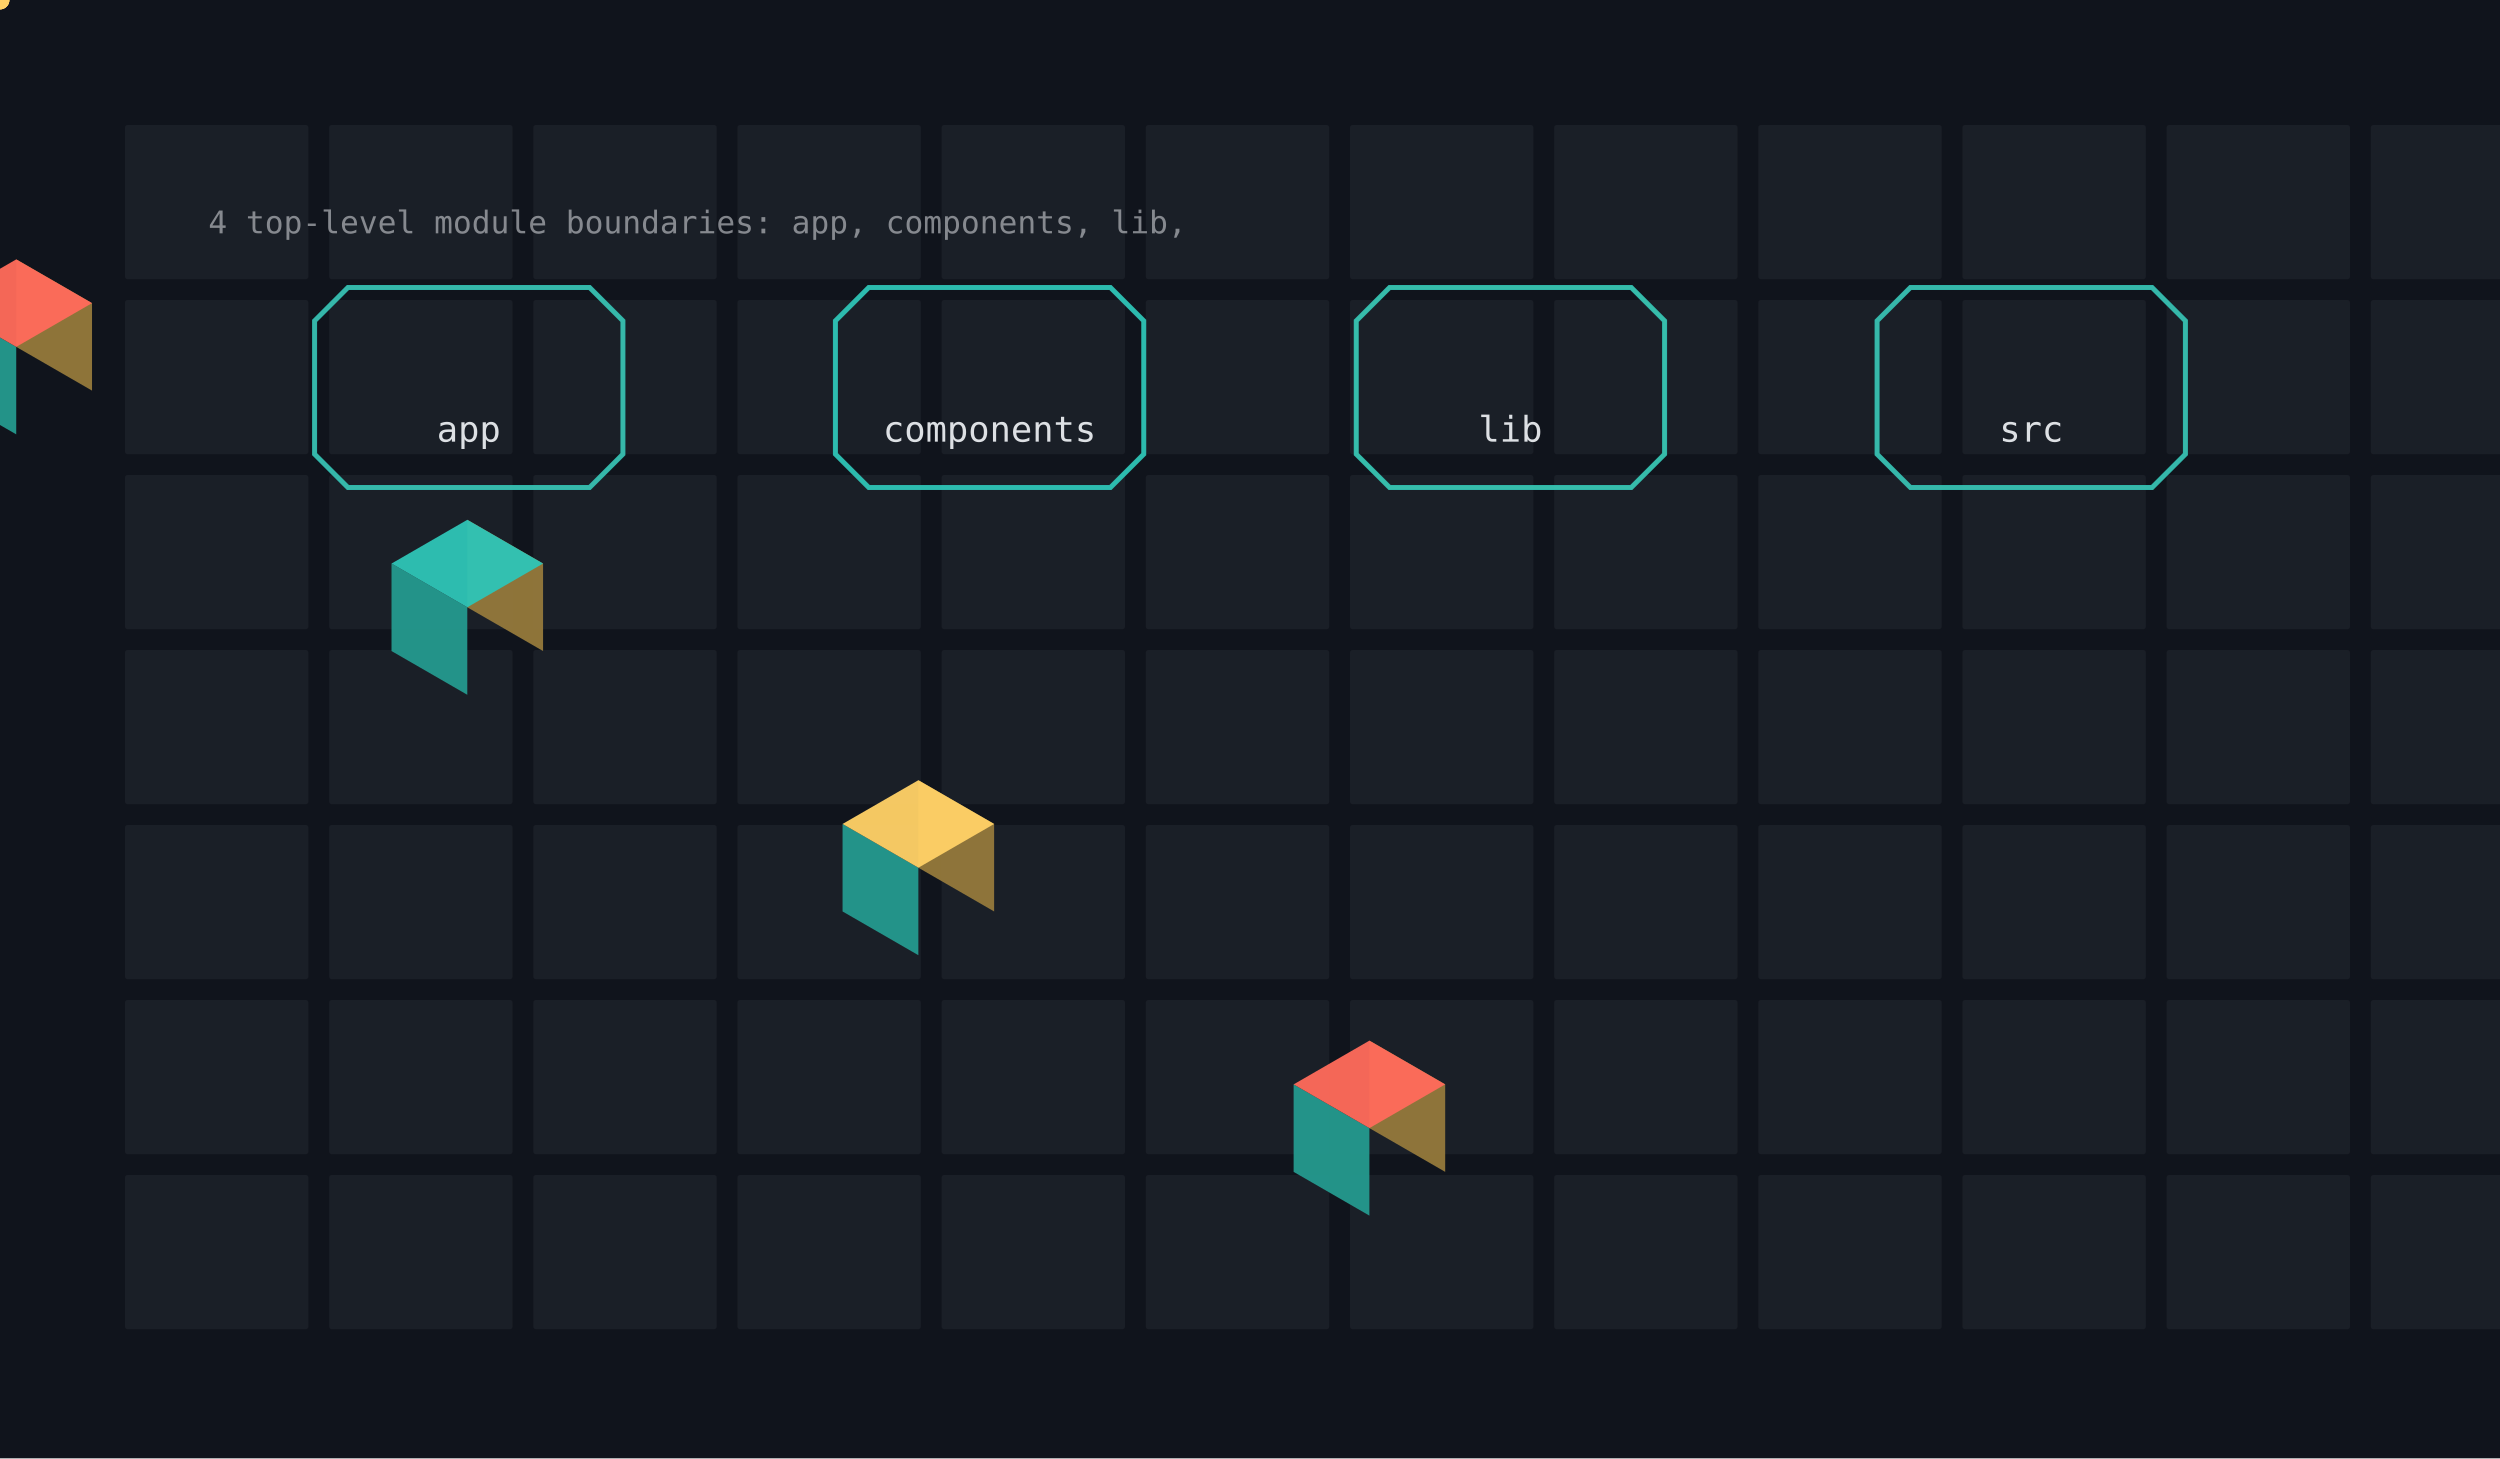
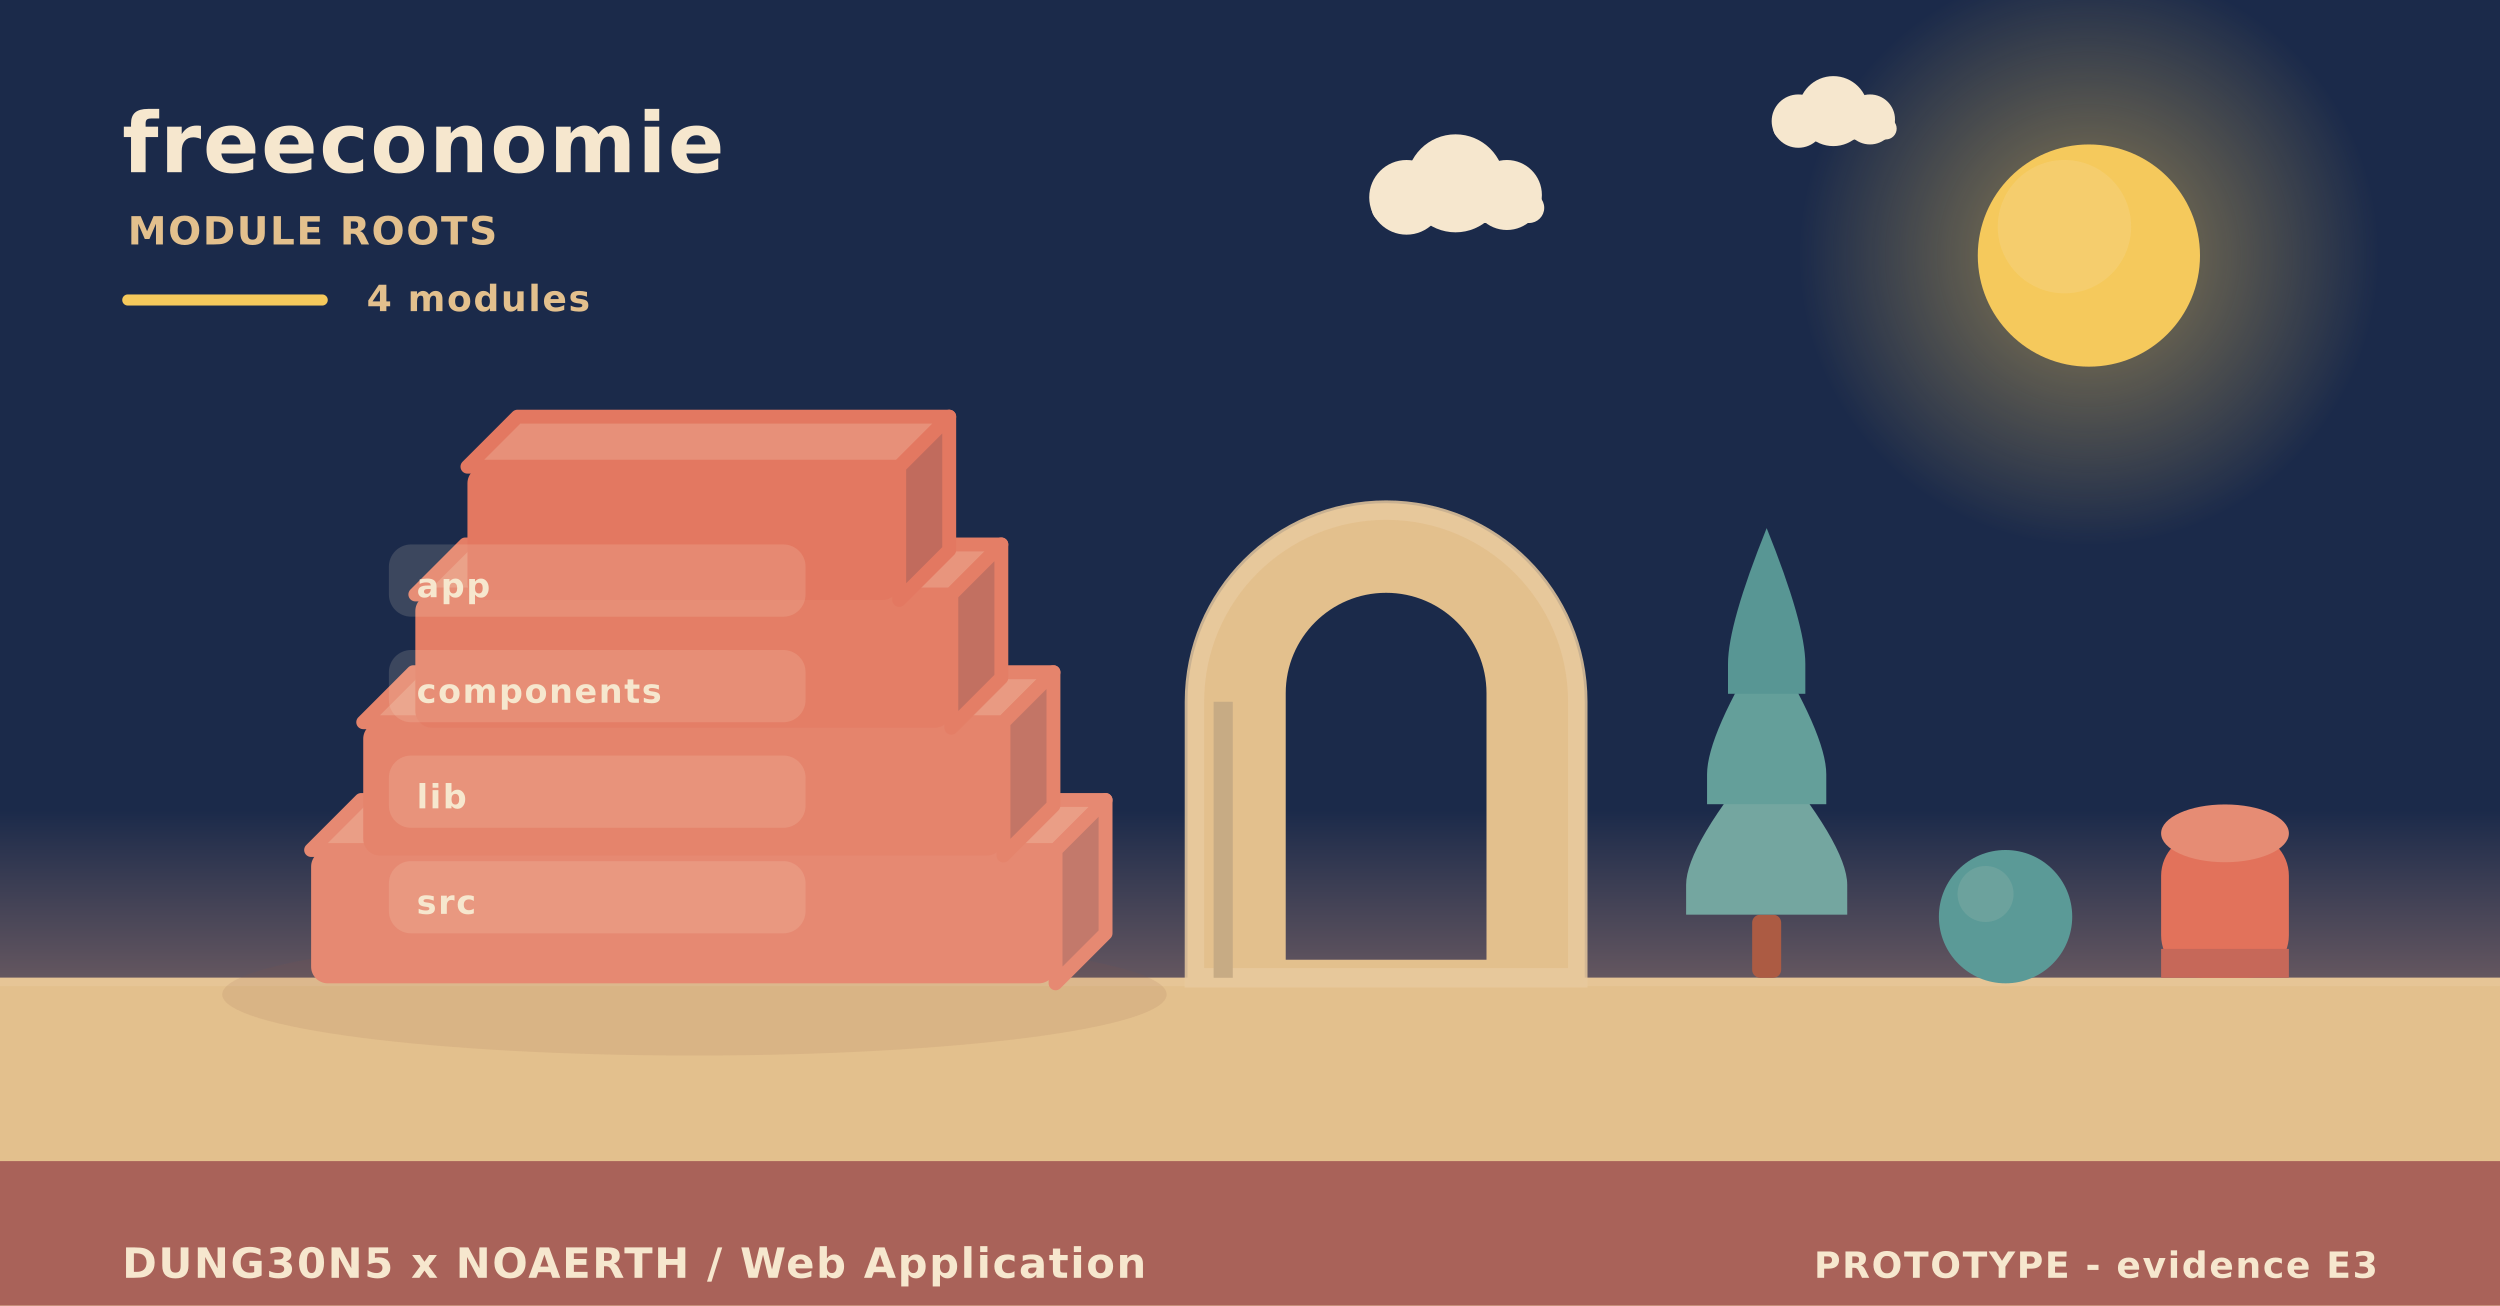
- <svg xmlns="http://www.w3.org/2000/svg" viewBox="0 0 1200 700" width="1200" height="700" role="img" aria-label="freeconomie architecture">
-   <rect width="1200" height="700" fill="#10141c" />
-   <defs>
-     <linearGradient id="ga" x1="0" y1="0" x2="1" y2="1">
-       <stop offset="0%" stop-color="#ff6b5a" />
-       <stop offset="100%" stop-color="#2ec4b6" />
-     </linearGradient>
-   </defs>
-   <rect x="60.00" y="60.00" width="88.00" height="74.00" rx="1.20" fill="#f2f5f9" opacity="0.05" />
-   <rect x="158.00" y="60.00" width="88.00" height="74.00" rx="1.20" fill="#f2f5f9" opacity="0.05" />
-   <rect x="256.00" y="60.00" width="88.00" height="74.00" rx="1.20" fill="#f2f5f9" opacity="0.05" />
-   <rect x="354.00" y="60.00" width="88.00" height="74.00" rx="1.20" fill="#f2f5f9" opacity="0.05" />
-   <rect x="452.00" y="60.00" width="88.00" height="74.00" rx="1.20" fill="#f2f5f9" opacity="0.05" />
-   <rect x="550.00" y="60.00" width="88.00" height="74.00" rx="1.20" fill="#f2f5f9" opacity="0.05" />
-   <rect x="648.00" y="60.00" width="88.00" height="74.00" rx="1.20" fill="#f2f5f9" opacity="0.05" />
-   <rect x="746.00" y="60.00" width="88.00" height="74.00" rx="1.20" fill="#f2f5f9" opacity="0.05" />
-   <rect x="844.00" y="60.00" width="88.00" height="74.00" rx="1.20" fill="#f2f5f9" opacity="0.05" />
-   <rect x="942.00" y="60.00" width="88.00" height="74.00" rx="1.20" fill="#f2f5f9" opacity="0.05" />
-   <rect x="1040.00" y="60.00" width="88.00" height="74.00" rx="1.20" fill="#f2f5f9" opacity="0.05" />
-   <rect x="1138.00" y="60.00" width="88.00" height="74.00" rx="1.20" fill="#f2f5f9" opacity="0.05" />
-   <rect x="60.00" y="144.00" width="88.00" height="74.00" rx="1.20" fill="#f2f5f9" opacity="0.05" />
-   <rect x="158.00" y="144.00" width="88.00" height="74.00" rx="1.20" fill="#f2f5f9" opacity="0.05" />
-   <rect x="256.00" y="144.00" width="88.00" height="74.00" rx="1.20" fill="#f2f5f9" opacity="0.05" />
-   <rect x="354.00" y="144.00" width="88.00" height="74.00" rx="1.20" fill="#f2f5f9" opacity="0.05" />
-   <rect x="452.00" y="144.00" width="88.00" height="74.00" rx="1.20" fill="#f2f5f9" opacity="0.05" />
-   <rect x="550.00" y="144.00" width="88.00" height="74.00" rx="1.20" fill="#f2f5f9" opacity="0.05" />
-   <rect x="648.00" y="144.00" width="88.00" height="74.00" rx="1.20" fill="#f2f5f9" opacity="0.05" />
-   <rect x="746.00" y="144.00" width="88.00" height="74.00" rx="1.20" fill="#f2f5f9" opacity="0.05" />
-   <rect x="844.00" y="144.00" width="88.00" height="74.00" rx="1.20" fill="#f2f5f9" opacity="0.05" />
-   <rect x="942.00" y="144.00" width="88.00" height="74.00" rx="1.20" fill="#f2f5f9" opacity="0.05" />
-   <rect x="1040.00" y="144.00" width="88.00" height="74.00" rx="1.20" fill="#f2f5f9" opacity="0.05" />
-   <rect x="1138.00" y="144.00" width="88.00" height="74.00" rx="1.20" fill="#f2f5f9" opacity="0.05" />
-   <rect x="60.00" y="228.00" width="88.00" height="74.00" rx="1.20" fill="#f2f5f9" opacity="0.05" />
-   <rect x="158.00" y="228.00" width="88.00" height="74.00" rx="1.20" fill="#f2f5f9" opacity="0.05" />
-   <rect x="256.00" y="228.00" width="88.00" height="74.00" rx="1.20" fill="#f2f5f9" opacity="0.05" />
-   <rect x="354.00" y="228.00" width="88.00" height="74.00" rx="1.20" fill="#f2f5f9" opacity="0.05" />
-   <rect x="452.00" y="228.00" width="88.00" height="74.00" rx="1.20" fill="#f2f5f9" opacity="0.05" />
-   <rect x="550.00" y="228.00" width="88.00" height="74.00" rx="1.20" fill="#f2f5f9" opacity="0.05" />
-   <rect x="648.00" y="228.00" width="88.00" height="74.00" rx="1.20" fill="#f2f5f9" opacity="0.05" />
-   <rect x="746.00" y="228.00" width="88.00" height="74.00" rx="1.20" fill="#f2f5f9" opacity="0.05" />
-   <rect x="844.00" y="228.00" width="88.00" height="74.00" rx="1.20" fill="#f2f5f9" opacity="0.05" />
-   <rect x="942.00" y="228.00" width="88.00" height="74.00" rx="1.20" fill="#f2f5f9" opacity="0.05" />
-   <rect x="1040.00" y="228.00" width="88.00" height="74.00" rx="1.20" fill="#f2f5f9" opacity="0.05" />
-   <rect x="1138.00" y="228.00" width="88.00" height="74.00" rx="1.20" fill="#f2f5f9" opacity="0.05" />
-   <rect x="60.00" y="312.00" width="88.00" height="74.00" rx="1.20" fill="#f2f5f9" opacity="0.05" />
-   <rect x="158.00" y="312.00" width="88.00" height="74.00" rx="1.20" fill="#f2f5f9" opacity="0.05" />
-   <rect x="256.00" y="312.00" width="88.00" height="74.00" rx="1.20" fill="#f2f5f9" opacity="0.05" />
-   <rect x="354.00" y="312.00" width="88.00" height="74.00" rx="1.20" fill="#f2f5f9" opacity="0.05" />
-   <rect x="452.00" y="312.00" width="88.00" height="74.00" rx="1.20" fill="#f2f5f9" opacity="0.05" />
-   <rect x="550.00" y="312.00" width="88.00" height="74.00" rx="1.20" fill="#f2f5f9" opacity="0.05" />
-   <rect x="648.00" y="312.00" width="88.00" height="74.00" rx="1.20" fill="#f2f5f9" opacity="0.05" />
-   <rect x="746.00" y="312.00" width="88.00" height="74.00" rx="1.20" fill="#f2f5f9" opacity="0.05" />
-   <rect x="844.00" y="312.00" width="88.00" height="74.00" rx="1.20" fill="#f2f5f9" opacity="0.05" />
-   <rect x="942.00" y="312.00" width="88.00" height="74.00" rx="1.20" fill="#f2f5f9" opacity="0.05" />
-   <rect x="1040.00" y="312.00" width="88.00" height="74.00" rx="1.20" fill="#f2f5f9" opacity="0.05" />
-   <rect x="1138.00" y="312.00" width="88.00" height="74.00" rx="1.20" fill="#f2f5f9" opacity="0.05" />
-   <rect x="60.00" y="396.00" width="88.00" height="74.00" rx="1.20" fill="#f2f5f9" opacity="0.05" />
-   <rect x="158.00" y="396.00" width="88.00" height="74.00" rx="1.20" fill="#f2f5f9" opacity="0.05" />
-   <rect x="256.00" y="396.00" width="88.00" height="74.00" rx="1.20" fill="#f2f5f9" opacity="0.05" />
-   <rect x="354.00" y="396.00" width="88.00" height="74.00" rx="1.20" fill="#f2f5f9" opacity="0.05" />
-   <rect x="452.00" y="396.00" width="88.00" height="74.00" rx="1.20" fill="#f2f5f9" opacity="0.05" />
-   <rect x="550.00" y="396.00" width="88.00" height="74.00" rx="1.20" fill="#f2f5f9" opacity="0.05" />
-   <rect x="648.00" y="396.00" width="88.00" height="74.00" rx="1.20" fill="#f2f5f9" opacity="0.05" />
-   <rect x="746.00" y="396.00" width="88.00" height="74.00" rx="1.20" fill="#f2f5f9" opacity="0.05" />
-   <rect x="844.00" y="396.00" width="88.00" height="74.00" rx="1.20" fill="#f2f5f9" opacity="0.05" />
-   <rect x="942.00" y="396.00" width="88.00" height="74.00" rx="1.20" fill="#f2f5f9" opacity="0.05" />
-   <rect x="1040.00" y="396.00" width="88.00" height="74.00" rx="1.20" fill="#f2f5f9" opacity="0.05" />
-   <rect x="1138.00" y="396.00" width="88.00" height="74.00" rx="1.20" fill="#f2f5f9" opacity="0.05" />
-   <rect x="60.00" y="480.00" width="88.00" height="74.00" rx="1.20" fill="#f2f5f9" opacity="0.05" />
-   <rect x="158.00" y="480.00" width="88.00" height="74.00" rx="1.20" fill="#f2f5f9" opacity="0.05" />
-   <rect x="256.00" y="480.00" width="88.00" height="74.00" rx="1.20" fill="#f2f5f9" opacity="0.05" />
-   <rect x="354.00" y="480.00" width="88.00" height="74.00" rx="1.20" fill="#f2f5f9" opacity="0.05" />
-   <rect x="452.00" y="480.00" width="88.00" height="74.00" rx="1.20" fill="#f2f5f9" opacity="0.05" />
-   <rect x="550.00" y="480.00" width="88.00" height="74.00" rx="1.20" fill="#f2f5f9" opacity="0.05" />
-   <rect x="648.00" y="480.00" width="88.00" height="74.00" rx="1.20" fill="#f2f5f9" opacity="0.05" />
-   <rect x="746.00" y="480.00" width="88.00" height="74.00" rx="1.20" fill="#f2f5f9" opacity="0.05" />
-   <rect x="844.00" y="480.00" width="88.00" height="74.00" rx="1.20" fill="#f2f5f9" opacity="0.05" />
-   <rect x="942.00" y="480.00" width="88.00" height="74.00" rx="1.20" fill="#f2f5f9" opacity="0.05" />
-   <rect x="1040.00" y="480.00" width="88.00" height="74.00" rx="1.20" fill="#f2f5f9" opacity="0.05" />
-   <rect x="1138.00" y="480.00" width="88.00" height="74.00" rx="1.20" fill="#f2f5f9" opacity="0.05" />
-   <rect x="60.00" y="564.00" width="88.00" height="74.00" rx="1.20" fill="#f2f5f9" opacity="0.05" />
-   <rect x="158.00" y="564.00" width="88.00" height="74.00" rx="1.20" fill="#f2f5f9" opacity="0.05" />
-   <rect x="256.00" y="564.00" width="88.00" height="74.00" rx="1.20" fill="#f2f5f9" opacity="0.05" />
-   <rect x="354.00" y="564.00" width="88.00" height="74.00" rx="1.20" fill="#f2f5f9" opacity="0.05" />
-   <rect x="452.00" y="564.00" width="88.00" height="74.00" rx="1.20" fill="#f2f5f9" opacity="0.05" />
-   <rect x="550.00" y="564.00" width="88.00" height="74.00" rx="1.20" fill="#f2f5f9" opacity="0.05" />
-   <rect x="648.00" y="564.00" width="88.00" height="74.00" rx="1.20" fill="#f2f5f9" opacity="0.05" />
-   <rect x="746.00" y="564.00" width="88.00" height="74.00" rx="1.20" fill="#f2f5f9" opacity="0.05" />
-   <rect x="844.00" y="564.00" width="88.00" height="74.00" rx="1.20" fill="#f2f5f9" opacity="0.05" />
-   <rect x="942.00" y="564.00" width="88.00" height="74.00" rx="1.20" fill="#f2f5f9" opacity="0.05" />
-   <rect x="1040.00" y="564.00" width="88.00" height="74.00" rx="1.20" fill="#f2f5f9" opacity="0.05" />
-   <rect x="1138.00" y="564.00" width="88.00" height="74.00" rx="1.20" fill="#f2f5f9" opacity="0.05" />
-   <path d="M167.00,138.00 H283.00 L299.00,154.00 V218.00 L283.00,234.00 H167.00 L151.00,218.00 V154.00 Z" fill="none" stroke="rgba(255,107,90,0.550)" stroke-width="1.80" opacity="0.90" />
-   <polygon points="7.79,166.50 44.17,187.50 44.17,145.50 7.79,124.50" fill="#94793b" opacity="0.95" />
-   <polygon points="-28.58,187.50 7.79,208.50 7.79,166.50 -28.58,145.50" fill="#24998e" opacity="0.95" />
-   <polygon points="7.79,124.50 44.17,145.50 7.79,166.50 -28.58,145.50" fill="#ff6b5a" opacity="0.95" />
-   <text x="225" y="212" font-family="ui-monospace,Menlo,monospace" font-size="17" fill="rgba(242,245,249,0.900)" text-anchor="middle">app</text>
+ <svg xmlns="http://www.w3.org/2000/svg" width="900" height="470" viewBox="0 0 900 470" role="img" aria-label="freeconomie - how it is built">
+   <linearGradient id="skya" x1="0" y1="0" x2="0" y2="1">
+     <stop offset="0" stop-color="#1b2a4a" />
+     <stop offset="0.62" stop-color="#1b2a4a" />
+     <stop offset="1" stop-color="#f3ad8a" />
+   </linearGradient>
+   <rect width="900" height="470" fill="url(#skya)" />
+   <radialGradient id="suna">
+     <stop offset="0.35" stop-color="#f5c95c" stop-opacity="0.34" />
+     <stop offset="1" stop-color="#f5c95c" stop-opacity="0" />
+   </radialGradient>
+   <circle cx="752" cy="92" r="104" fill="url(#suna)" />
+   <circle cx="752" cy="92" r="40" fill="#f5c95c" />
+   <circle cx="743.2" cy="81.6" r="24" fill="#f5d27e" opacity="0.5" />
  <g>
-     <path d="M167.00,138.00 H283.00 L299.00,154.00 V218.00 L283.00,234.00 H167.00 L151.00,218.00 V154.00 Z" fill="none" stroke="#2ec4b6" stroke-width="2.40" opacity="0.90" />
-     <animate attributeName="opacity" values="0.25;1.0;0.25" dur="19.4s" begin="0.0s" repeatCount="indefinite" />
+     <circle cx="524" cy="66" r="17.64" fill="#f6e7ce" />
+     <circle cx="506.36" cy="71.04" r="13.44" fill="#f6e7ce" />
+     <circle cx="542.48" cy="70.2" r="12.6" fill="#f6e7ce" />
+     <rect x="493.76" y="69.36" width="62.16" height="10.92" rx="5.46" fill="#f6e7ce" />
+     <animateTransform attributeName="transform" type="translate" values="0 0;24 0;0 0" dur="36s" begin="0s" repeatCount="indefinite" />
  </g>
-   <g opacity="0.9">
-     <circle cx="0.00" cy="0.00" r="4.50" fill="#ffd166" opacity="1.00" />
-     <animateTransform attributeName="transform" type="translate" values="225.00,184.00 475.00,184.00" dur="6.467s" begin="0.0s" repeatCount="indefinite" />
-     <animateTransform attributeName="transform" type="translate" values="475.00,184.00 225.00,184.00" dur="6.467s" begin="3.233s" repeatCount="indefinite" />
+   <g>
+     <circle cx="660" cy="40" r="12.6" fill="#f6e7ce" />
+     <circle cx="647.4" cy="43.6" r="9.6" fill="#f6e7ce" />
+     <circle cx="673.2" cy="43" r="9" fill="#f6e7ce" />
+     <rect x="638.4" y="42.4" width="44.4" height="7.8" rx="3.9" fill="#f6e7ce" />
+     <animateTransform attributeName="transform" type="translate" values="0 0;-18 0;0 0" dur="46s" begin="3s" repeatCount="indefinite" />
  </g>
-   <path d="M417.00,138.00 H533.00 L549.00,154.00 V218.00 L533.00,234.00 H417.00 L401.00,218.00 V154.00 Z" fill="none" stroke="rgba(46,196,182,0.550)" stroke-width="1.80" opacity="0.90" />
-   <polygon points="224.30,291.50 260.67,312.50 260.67,270.50 224.30,249.50" fill="#94793b" opacity="0.95" />
-   <polygon points="187.93,312.50 224.30,333.50 224.30,291.50 187.93,270.50" fill="#24998e" opacity="0.95" />
-   <polygon points="224.30,249.50 260.67,270.50 224.30,291.50 187.93,270.50" fill="#2ec4b6" opacity="0.95" />
-   <text x="475" y="212" font-family="ui-monospace,Menlo,monospace" font-size="17" fill="rgba(242,245,249,0.900)" text-anchor="middle">components</text>
+   <rect x="0" y="352" width="900" height="118" fill="#e3c08d" />
+   <rect x="0" y="352" width="900" height="3" fill="#e6c596" />
+   <text x="44" y="62" font-family="Verdana,DejaVu Sans,sans-serif" font-size="30" font-weight="700" letter-spacing="0.6" fill="#f6e7ce" text-anchor="start">freeconomie</text>
+   <text x="46" y="88" font-family="Verdana,DejaVu Sans,sans-serif" font-size="14" font-weight="700" letter-spacing="0.6" fill="#e3c08d" text-anchor="start">MODULE ROOTS</text>
+   <rect x="44" y="106" width="74" height="4" rx="2" fill="#f5c95c" />
+   <text x="132" y="112" font-family="Verdana,DejaVu Sans,sans-serif" font-size="13" font-weight="700" letter-spacing="0.6" fill="#e3c08d" text-anchor="start">4 modules</text>
+   <ellipse cx="250" cy="358" rx="170" ry="22" fill="rgba(138,90,68,0.11)" />
+   <path d="M112,306 L380,306 L398,288 L130,288 Z" fill="#ea9e86" stroke="#e68972" stroke-width="5" stroke-linejoin="round" />
+   <path d="M380,306 L398,288 L398,336 L380,354 Z" fill="#c3796b" stroke="#e68972" stroke-width="5" stroke-linejoin="round" />
+   <rect x="112" y="306" width="268" height="48" rx="6" fill="#e68972" />
+   <path d="M130.76,260 L361.24,260 L379.24,242 L148.76,242 Z" fill="#e99a82" stroke="#e5846c" stroke-width="5" stroke-linejoin="round" />
+   <path d="M361.24,260 L379.24,242 L379.24,290 L361.24,308 Z" fill="#c37566" stroke="#e5846c" stroke-width="5" stroke-linejoin="round" />
+   <rect x="130.76" y="260" width="230.48" height="48" rx="6" fill="#e5846c" />
+   <path d="M149.52,214 L342.48,214 L360.48,196 L167.52,196 Z" fill="#e8957d" stroke="#e47e66" stroke-width="5" stroke-linejoin="round" />
+   <path d="M342.48,214 L360.48,196 L360.48,244 L342.48,262 Z" fill="#c27061" stroke="#e47e66" stroke-width="5" stroke-linejoin="round" />
+   <rect x="149.52" y="214" width="192.96" height="48" rx="6" fill="#e47e66" />
+   <path d="M168.28,168 L323.72,168 L341.72,150 L186.28,150 Z" fill="#e79079" stroke="#e37861" stroke-width="5" stroke-linejoin="round" />
+   <path d="M323.72,168 L341.72,150 L341.72,198 L323.72,216 Z" fill="#c16b5d" stroke="#e37861" stroke-width="5" stroke-linejoin="round" />
+   <rect x="168.28" y="168" width="155.44" height="48" rx="6" fill="#e37861" />
+   <rect x="140" y="196" width="150" height="26" rx="8" fill="rgba(246,231,206,0.16)" opacity="0.94" />
  <g>
-     <path d="M417.00,138.00 H533.00 L549.00,154.00 V218.00 L533.00,234.00 H417.00 L401.00,218.00 V154.00 Z" fill="none" stroke="#2ec4b6" stroke-width="2.40" opacity="0.90" />
-     <animate attributeName="opacity" values="0.25;1.0;0.25" dur="19.4s" begin="0.45s" repeatCount="indefinite" />
+     <text x="150" y="215" font-family="Verdana,DejaVu Sans,sans-serif" font-size="12" font-weight="700" letter-spacing="0.6" fill="#f6e7ce" text-anchor="start">app</text>
+     <animateTransform attributeName="transform" type="translate" values="0 10;0 0" dur="0.7s" begin="0.3s" fill="freeze" />
  </g>
-   <g opacity="0.9">
-     <circle cx="0.00" cy="0.00" r="4.50" fill="#ffd166" opacity="1.00" />
-     <animateTransform attributeName="transform" type="translate" values="475.00,184.00 725.00,184.00" dur="6.467s" begin="0.3s" repeatCount="indefinite" />
-     <animateTransform attributeName="transform" type="translate" values="725.00,184.00 475.00,184.00" dur="6.467s" begin="3.533s" repeatCount="indefinite" />
+   <rect x="140" y="234" width="150" height="26" rx="8" fill="rgba(246,231,206,0.16)" opacity="0.94" />
+   <g>
+     <text x="150" y="253" font-family="Verdana,DejaVu Sans,sans-serif" font-size="12" font-weight="700" letter-spacing="0.6" fill="#f6e7ce" text-anchor="start">components</text>
+     <animateTransform attributeName="transform" type="translate" values="0 10;0 0" dur="0.7s" begin="0.5s" fill="freeze" />
  </g>
-   <path d="M667.00,138.00 H783.00 L799.00,154.00 V218.00 L783.00,234.00 H667.00 L651.00,218.00 V154.00 Z" fill="none" stroke="rgba(255,209,102,0.550)" stroke-width="1.80" opacity="0.90" />
-   <polygon points="440.81,416.50 477.18,437.50 477.18,395.50 440.81,374.50" fill="#94793b" opacity="0.95" />
-   <polygon points="404.43,437.50 440.81,458.50 440.81,416.50 404.43,395.50" fill="#24998e" opacity="0.95" />
-   <polygon points="440.81,374.50 477.18,395.50 440.81,416.50 404.43,395.50" fill="#ffd166" opacity="0.95" />
-   <text x="725" y="212" font-family="ui-monospace,Menlo,monospace" font-size="17" fill="rgba(242,245,249,0.900)" text-anchor="middle">lib</text>
+   <rect x="140" y="272" width="150" height="26" rx="8" fill="rgba(246,231,206,0.16)" opacity="0.94" />
  <g>
-     <path d="M667.00,138.00 H783.00 L799.00,154.00 V218.00 L783.00,234.00 H667.00 L651.00,218.00 V154.00 Z" fill="none" stroke="#2ec4b6" stroke-width="2.40" opacity="0.90" />
-     <animate attributeName="opacity" values="0.25;1.0;0.25" dur="19.4s" begin="0.9s" repeatCount="indefinite" />
+     <text x="150" y="291" font-family="Verdana,DejaVu Sans,sans-serif" font-size="12" font-weight="700" letter-spacing="0.6" fill="#f6e7ce" text-anchor="start">lib</text>
+     <animateTransform attributeName="transform" type="translate" values="0 10;0 0" dur="0.7s" begin="0.7s" fill="freeze" />
  </g>
-   <g opacity="0.9">
-     <circle cx="0.00" cy="0.00" r="4.50" fill="#ffd166" opacity="1.00" />
-     <animateTransform attributeName="transform" type="translate" values="725.00,184.00 975.00,184.00" dur="6.467s" begin="0.6s" repeatCount="indefinite" />
-     <animateTransform attributeName="transform" type="translate" values="975.00,184.00 725.00,184.00" dur="6.467s" begin="3.833s" repeatCount="indefinite" />
+   <rect x="140" y="310" width="150" height="26" rx="8" fill="rgba(246,231,206,0.16)" opacity="0.94" />
+   <g>
+     <text x="150" y="329" font-family="Verdana,DejaVu Sans,sans-serif" font-size="12" font-weight="700" letter-spacing="0.6" fill="#f6e7ce" text-anchor="start">src</text>
+     <animateTransform attributeName="transform" type="translate" values="0 10;0 0" dur="0.7s" begin="0.9s" fill="freeze" />
  </g>
-   <path d="M917.00,138.00 H1033.00 L1049.00,154.00 V218.00 L1033.00,234.00 H917.00 L901.00,218.00 V154.00 Z" fill="none" stroke="rgba(255,107,90,0.550)" stroke-width="1.80" opacity="0.90" />
-   <polygon points="657.31,541.50 693.69,562.50 693.69,520.50 657.31,499.50" fill="#94793b" opacity="0.95" />
-   <polygon points="620.94,562.50 657.31,583.50 657.31,541.50 620.94,520.50" fill="#24998e" opacity="0.95" />
-   <polygon points="657.31,499.50 693.69,520.50 657.31,541.50 620.94,520.50" fill="#ff6b5a" opacity="0.95" />
-   <text x="975" y="212" font-family="ui-monospace,Menlo,monospace" font-size="17" fill="rgba(242,245,249,0.900)" text-anchor="middle">src</text>
-   <g>
-     <path d="M917.00,138.00 H1033.00 L1049.00,154.00 V218.00 L1033.00,234.00 H917.00 L901.00,218.00 V154.00 Z" fill="none" stroke="#2ec4b6" stroke-width="2.40" opacity="0.90" />
-     <animate attributeName="opacity" values="0.25;1.0;0.25" dur="19.4s" begin="1.35s" repeatCount="indefinite" />
-   </g>
-   <g opacity="0.9">
-     <circle cx="0.00" cy="0.00" r="4.50" fill="#ffd166" opacity="1.00" />
-     <animateTransform attributeName="transform" type="translate" values="975.00,184.00 975.00,184.00" dur="6.467s" begin="0.9s" repeatCount="indefinite" />
-     <animateTransform attributeName="transform" type="translate" values="975.00,184.00 975.00,184.00" dur="6.467s" begin="4.133s" repeatCount="indefinite" />
-   </g>
-   <text x="100" y="112" font-family="ui-monospace,Menlo,monospace" font-size="15" fill="rgba(242,245,249,0.500)">4 top-level module boundaries: app, components, lib,</text>
+   <path d="M430,352 L430,252.64 A69,69 0 0 1 568,252.64 L568,352 Z M460.36,348 L460.36,249.55 A38.64,38.64 0 0 1 537.64,249.55 L537.64,348 Z" fill="#e3c08d" fill-rule="evenodd" stroke="#e3c08d" stroke-width="5" stroke-linejoin="round" />
+   <path d="M430,352 L430,252.64 A69,69 0 0 1 568,252.64 L568,352 Z" fill="none" stroke="#e8c99d" stroke-width="7" stroke-linecap="round" opacity="0.85" />
+   <rect x="436.9" y="252.64" width="6.9" height="99.36" fill="#c7ab84" />
+   <rect x="630.78" y="329.28" width="10.44" height="22.72" rx="2.9" fill="#ac5b43" />
+   <path d="M636,269.64 Q607,304.23 607,318.54 Q607,329.28 607,329.28 L665,329.28 Q665,329.28 665,318.54 Q665,304.23 636,269.64 Z" fill="#74a6a0" />
+   <path d="M636,229.88 Q614.54,264.47 614.54,278.78 Q614.54,289.52 614.54,289.52 L657.46,289.52 Q657.46,289.52 657.46,278.78 Q657.46,264.47 636,229.88 Z" fill="#649f9a" />
+   <path d="M636,190.12 Q622.08,224.71 622.08,239.02 Q622.08,249.76 622.08,249.76 L649.92,249.76 Q649.92,249.76 649.92,239.02 Q649.92,224.71 636,190.12 Z" fill="#589694" />
+   <circle cx="722" cy="330" r="24" fill="#5b9a97" />
+   <circle cx="714.8" cy="321.84" r="10.08" fill="#7aa9a2" opacity="0.55" />
+   <rect x="778" y="300" width="46" height="52" rx="15.33" fill="#e2725b" />
+   <ellipse cx="801" cy="300" rx="23" ry="10.4" fill="#e68c74" />
+   <rect x="778" y="341.6" width="46" height="10.4" fill="#c66859" />
+   <rect x="0" y="418" width="900" height="52" rx="0" fill="#a65c56" opacity="0.94" />
+   <text x="44" y="460" font-family="Verdana,DejaVu Sans,sans-serif" font-size="15" font-weight="700" letter-spacing="0.6" fill="#f6e7ce" text-anchor="start">DUNG30N5 x NOAERTH  /  Web Application</text>
+   <text x="856" y="460" font-family="Verdana,DejaVu Sans,sans-serif" font-size="13" font-weight="700" letter-spacing="0.6" fill="#f6e7ce" text-anchor="end">PROTOTYPE  -  evidence E3</text>
</svg>
